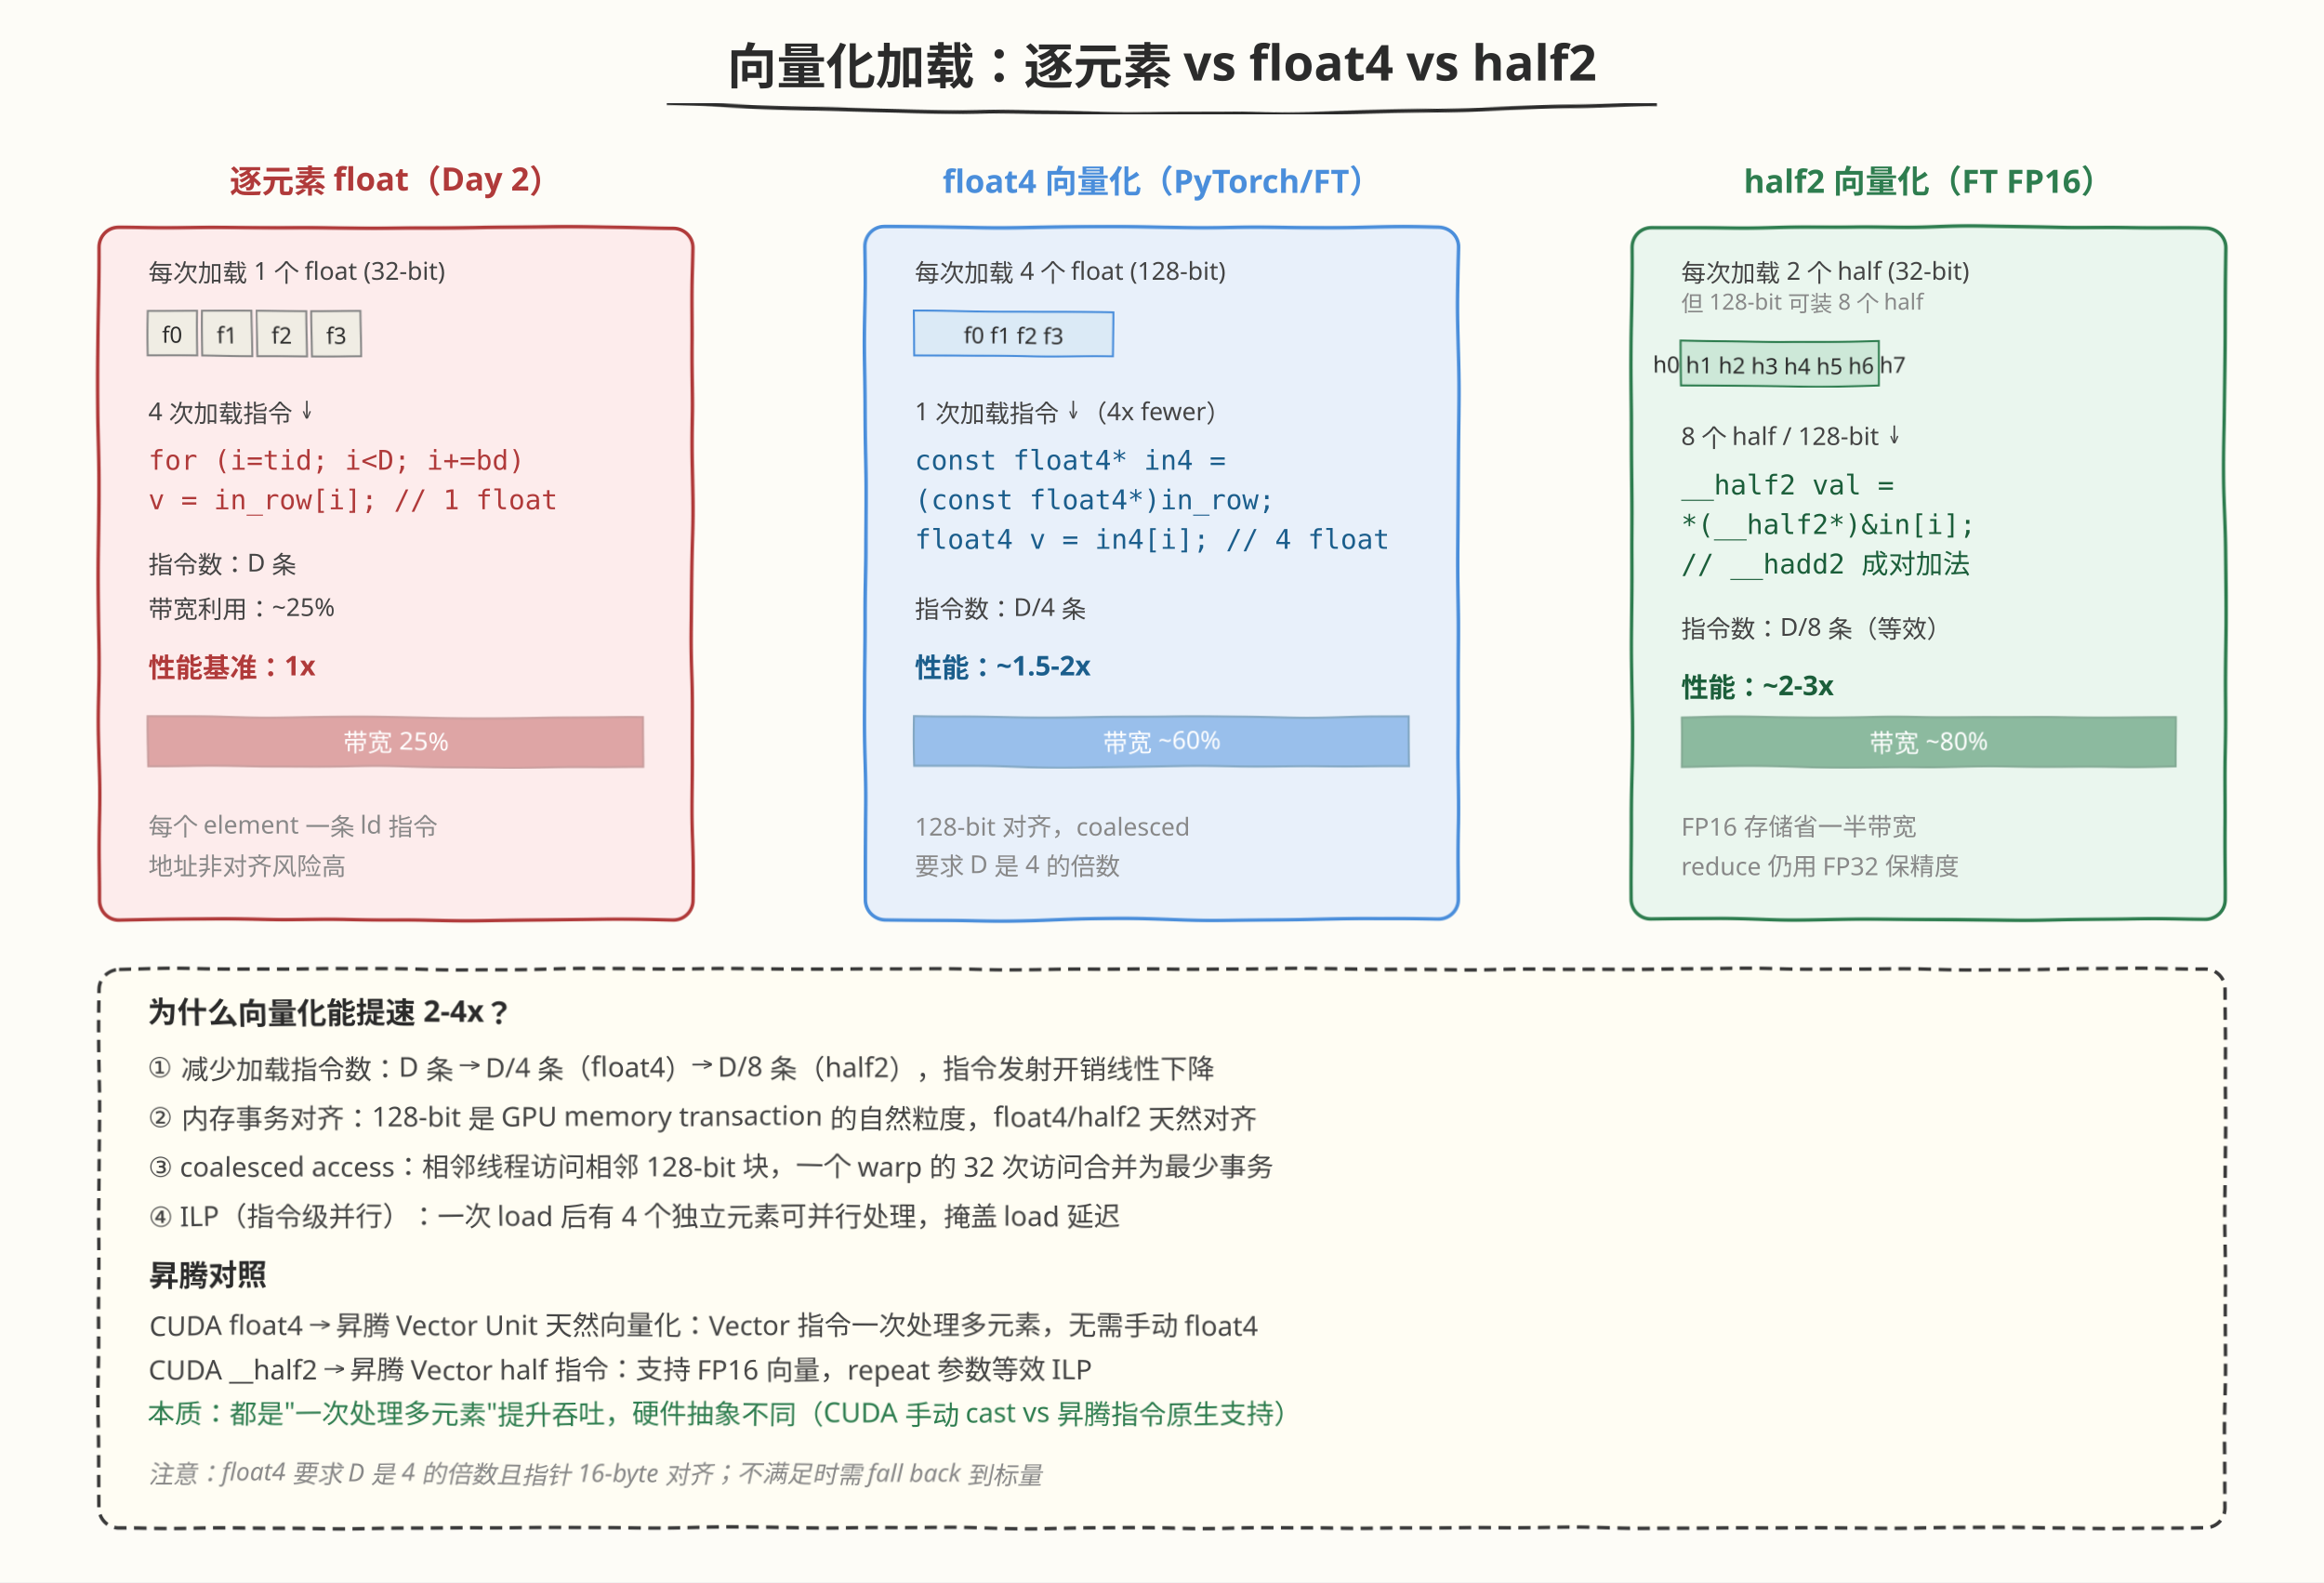
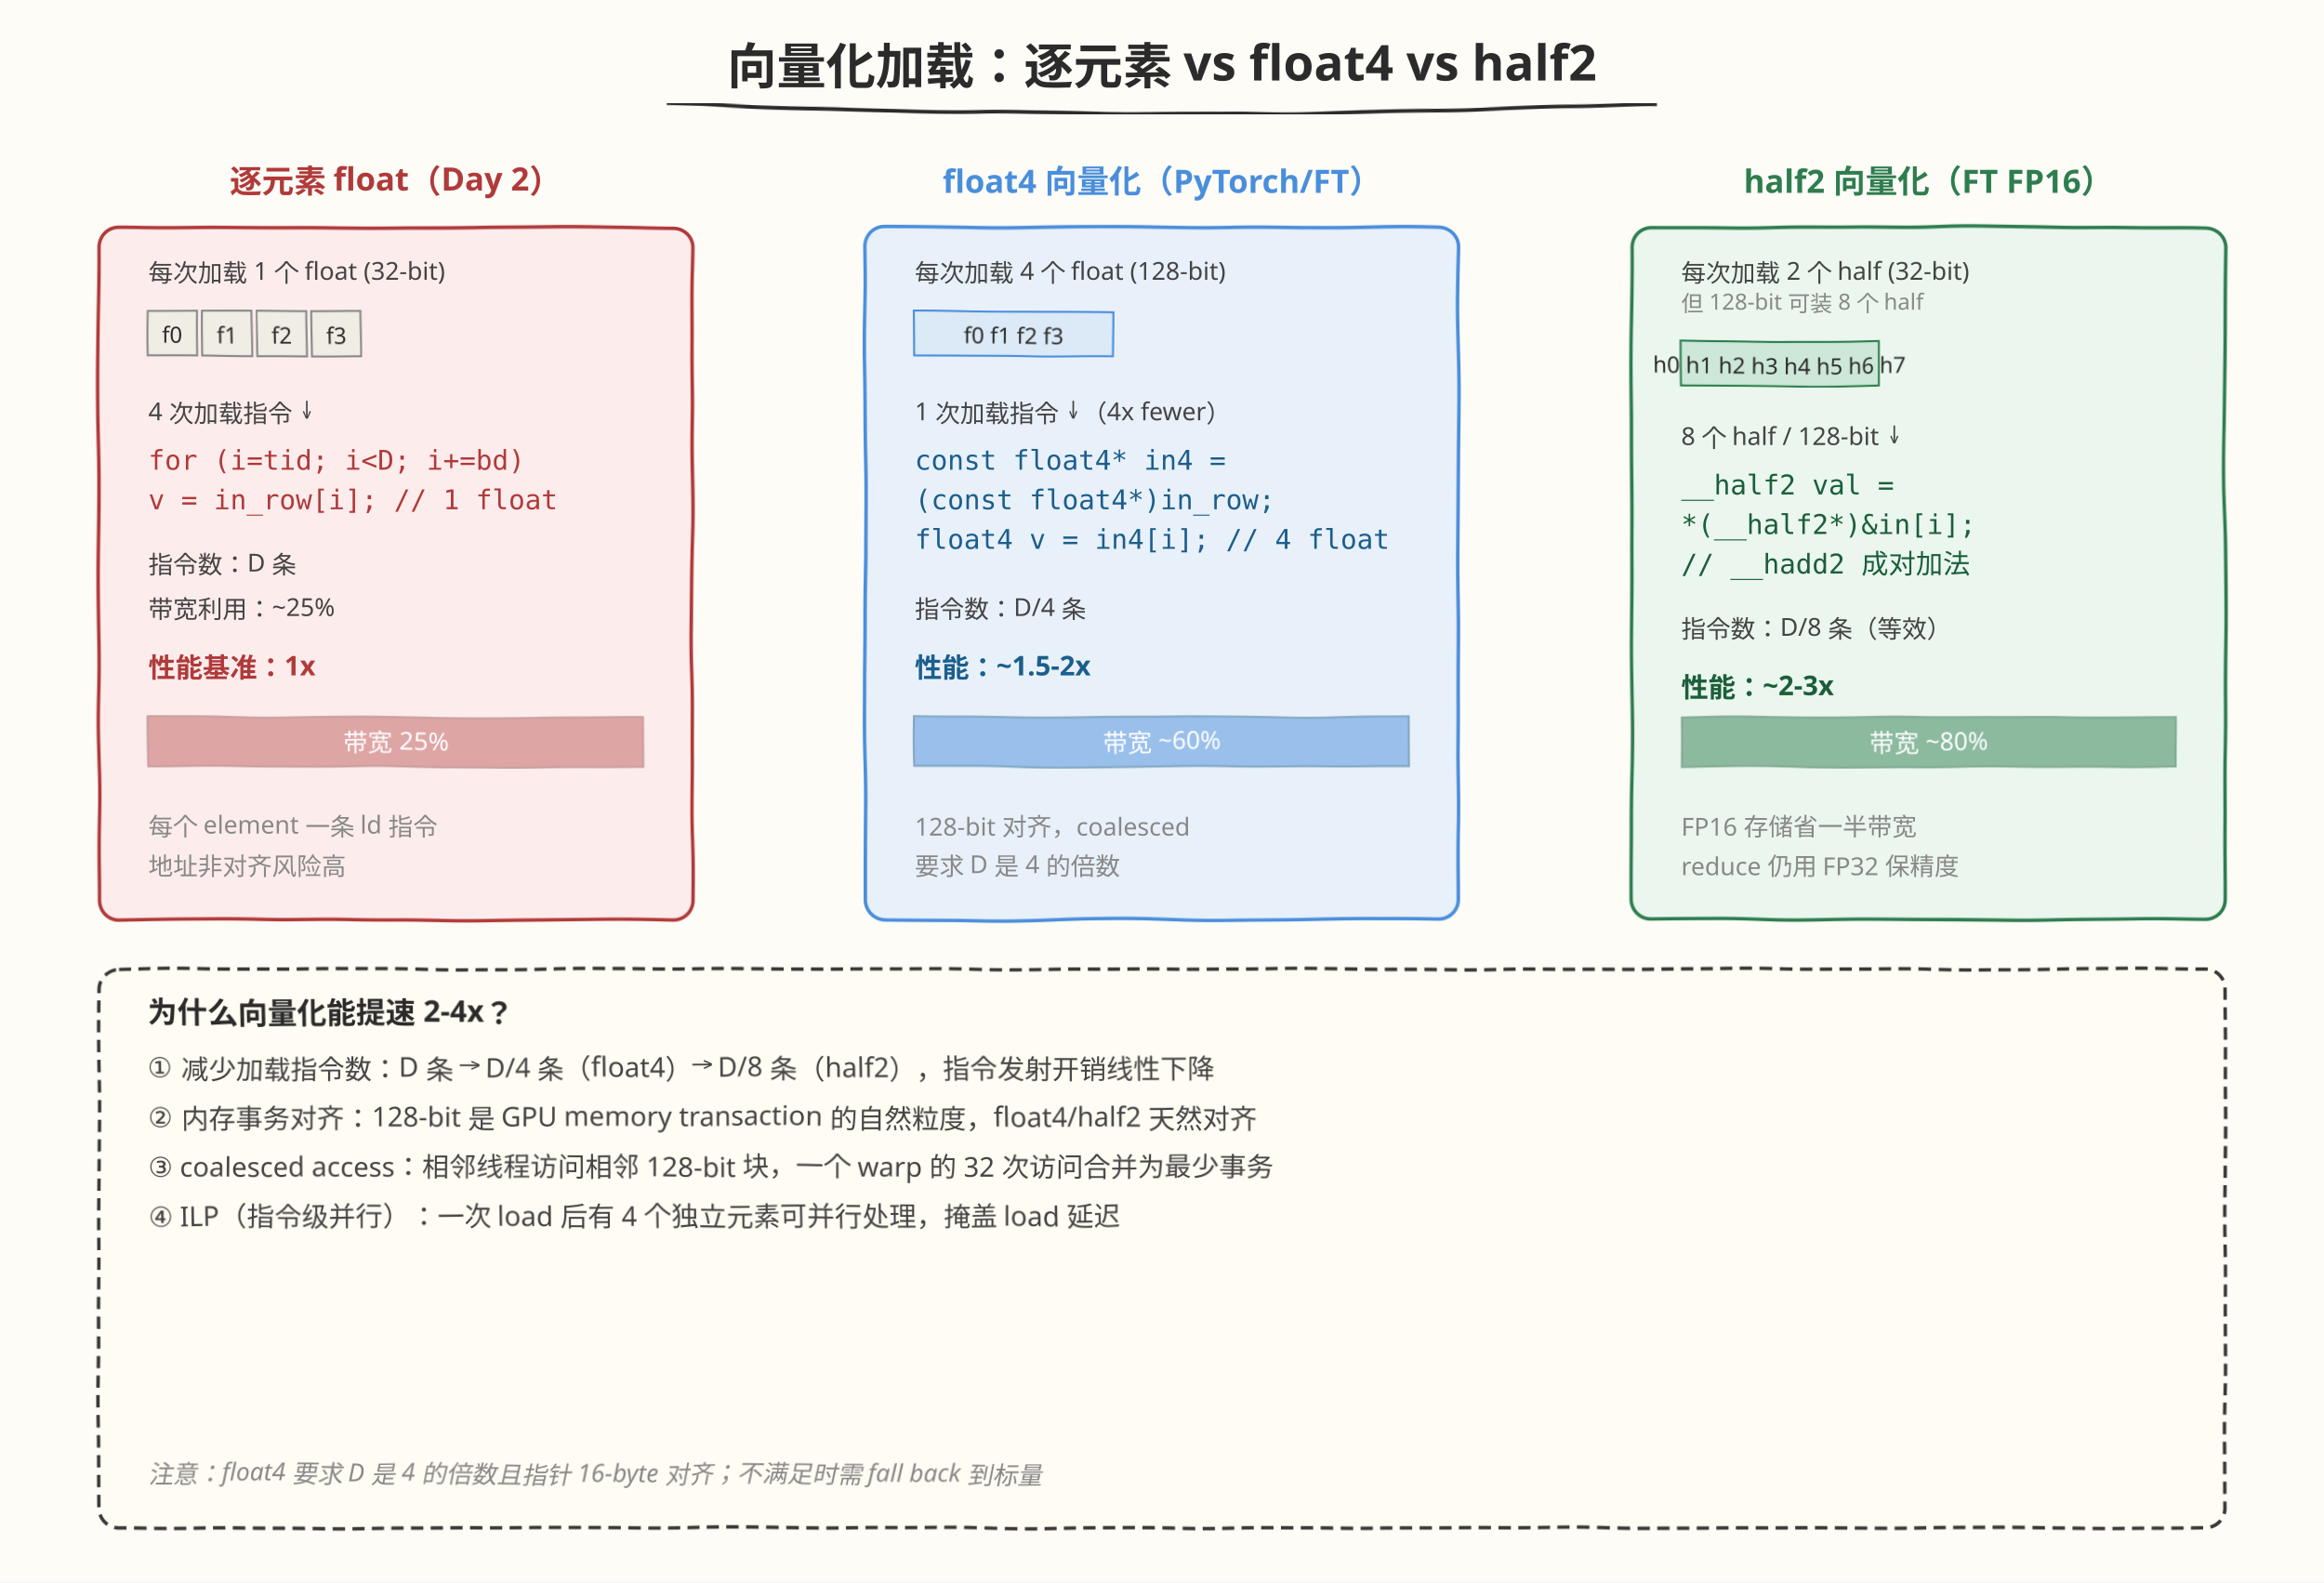
<svg xmlns="http://www.w3.org/2000/svg" width="940" height="640" viewBox="0 0 940 640" font-family="'Comic Sans MS','Marker Felt','Segoe UI',cursive">
  <defs>
    <filter id="sk2" x="-3%" y="-3%" width="106%" height="106%">
      <feTurbulence type="fractalNoise" baseFrequency="0.018" numOctaves="2" seed="3" result="n" />
      <feDisplacementMap in="SourceGraphic" in2="n" scale="1.8" />
    </filter>
    <marker id="ar4" markerWidth="8" markerHeight="8" refX="6" refY="4" orient="auto">
      <path d="M0,0 L8,4 L0,8 z" fill="#3a3a3a" />
    </marker>
  </defs>
  <rect width="940" height="640" fill="#fdfcf7" />
  <text x="470" y="34" text-anchor="middle" font-size="20" font-weight="bold" fill="#2b2b2b">向量化加载：逐元素 vs float4 vs half2</text>
  <path d="M 270 42 Q 470 50 670 42" stroke="#2b2b2b" stroke-width="1.5" fill="none" filter="url(#sk2)" />
  <text x="160" y="78" text-anchor="middle" font-size="13" font-weight="bold" fill="#b03a3a">逐元素 float（Day 2）</text>
  <text x="470" y="78" text-anchor="middle" font-size="13" font-weight="bold" fill="#4a8edb">float4 向量化（PyTorch/FT）</text>
  <text x="780" y="78" text-anchor="middle" font-size="13" font-weight="bold" fill="#2e7d4f">half2 向量化（FT FP16）</text>
  <g filter="url(#sk2)">
    <rect x="40" y="92" width="240" height="280" rx="8" fill="#fdecec" stroke="#b03a3a" stroke-width="1.4" />
  </g>
  <text x="60" y="114" font-size="10" fill="#444">每次加载 1 个 float (32-bit)</text>
  <g font-size="9" fill="#2b2b2b">
    <g filter="url(#sk2)">
      <rect x="60" y="126" width="20" height="18" fill="#f0ede4" stroke="#888" stroke-width="0.8" />
      <text x="70" y="139" text-anchor="middle">f0</text>
    </g>
    <g filter="url(#sk2)">
      <rect x="82" y="126" width="20" height="18" fill="#f0ede4" stroke="#888" stroke-width="0.8" />
      <text x="92" y="139" text-anchor="middle">f1</text>
    </g>
    <g filter="url(#sk2)">
      <rect x="104" y="126" width="20" height="18" fill="#f0ede4" stroke="#888" stroke-width="0.8" />
      <text x="114" y="139" text-anchor="middle">f2</text>
    </g>
    <g filter="url(#sk2)">
      <rect x="126" y="126" width="20" height="18" fill="#f0ede4" stroke="#888" stroke-width="0.8" />
      <text x="136" y="139" text-anchor="middle">f3</text>
    </g>
  </g>
  <text x="60" y="170" font-size="10" fill="#444">4 次加载指令 ↓</text>
  <text x="60" y="190" font-size="11" fill="#b03a3a" font-family="monospace">for (i=tid; i&lt;D; i+=bd)</text>
  <text x="60" y="206" font-size="11" fill="#b03a3a" font-family="monospace">  v = in_row[i];  // 1 float</text>
  <text x="60" y="232" font-size="10" fill="#444">指令数：D 条</text>
  <text x="60" y="250" font-size="10" fill="#444">带宽利用：~25%</text>
  <text x="60" y="274" font-size="11" font-weight="bold" fill="#b03a3a">性能基准：1x</text>
  <g filter="url(#sk2)">
    <rect x="60" y="290" width="200" height="20" fill="#b03a3a" opacity="0.4" stroke="#7a2828" stroke-width="0.8" />
    <text x="160" y="304" text-anchor="middle" font-size="10" fill="#fff">带宽 25%</text>
  </g>
  <text x="60" y="338" font-size="10" fill="#888">每个 element 一条 ld 指令</text>
  <text x="60" y="354" font-size="10" fill="#888">地址非对齐风险高</text>
  <g filter="url(#sk2)">
    <rect x="350" y="92" width="240" height="280" rx="8" fill="#e8f0fa" stroke="#4a8edb" stroke-width="1.4" />
  </g>
  <text x="370" y="114" font-size="10" fill="#444">每次加载 4 个 float (128-bit)</text>
  <g font-size="9" fill="#2b2b2b">
    <g filter="url(#sk2)">
      <rect x="370" y="126" width="80" height="18" fill="#dbeaf6" stroke="#4a8edb" stroke-width="0.8" />
      <text x="410" y="139" text-anchor="middle">f0 f1 f2 f3</text>
    </g>
  </g>
  <text x="370" y="170" font-size="10" fill="#444">1 次加载指令 ↓（4x fewer）</text>
  <text x="370" y="190" font-size="11" fill="#1b5e8c" font-family="monospace">const float4* in4 =</text>
  <text x="370" y="206" font-size="11" fill="#1b5e8c" font-family="monospace">  (const float4*)in_row;</text>
  <text x="370" y="222" font-size="11" fill="#1b5e8c" font-family="monospace">float4 v = in4[i];  // 4 float</text>
  <text x="370" y="250" font-size="10" fill="#444">指令数：D/4 条</text>
  <text x="370" y="274" font-size="11" font-weight="bold" fill="#1b5e8c">性能：~1.5-2x</text>
  <g filter="url(#sk2)">
    <rect x="370" y="290" width="200" height="20" fill="#4a8edb" opacity="0.5" stroke="#1b5e8c" stroke-width="0.8" />
    <text x="470" y="304" text-anchor="middle" font-size="10" fill="#fff">带宽 ~60%</text>
  </g>
  <text x="370" y="338" font-size="10" fill="#888">128-bit 对齐，coalesced</text>
  <text x="370" y="354" font-size="10" fill="#888">要求 D 是 4 的倍数</text>
  <g filter="url(#sk2)">
    <rect x="660" y="92" width="240" height="280" rx="8" fill="#eaf6ee" stroke="#2e7d4f" stroke-width="1.4" />
  </g>
  <text x="680" y="114" font-size="10" fill="#444">每次加载 2 个 half (32-bit)</text>
  <text x="680" y="126" font-size="9" fill="#888">但 128-bit 可装 8 个 half</text>
  <g font-size="9" fill="#2b2b2b">
    <g filter="url(#sk2)">
      <rect x="680" y="138" width="80" height="18" fill="#cde8d8" stroke="#2e7d4f" stroke-width="0.8" />
      <text x="720" y="151" text-anchor="middle">h0 h1 h2 h3 h4 h5 h6 h7</text>
    </g>
  </g>
  <text x="680" y="180" font-size="10" fill="#444">8 个 half / 128-bit ↓</text>
  <text x="680" y="200" font-size="11" fill="#1b5e3a" font-family="monospace">__half2 val =</text>
  <text x="680" y="216" font-size="11" fill="#1b5e3a" font-family="monospace">  *(__half2*)&amp;in[i];</text>
  <text x="680" y="232" font-size="11" fill="#1b5e3a" font-family="monospace">// __hadd2 成对加法</text>
  <text x="680" y="258" font-size="10" fill="#444">指令数：D/8 条（等效）</text>
  <text x="680" y="282" font-size="11" font-weight="bold" fill="#1b5e3a">性能：~2-3x</text>
  <g filter="url(#sk2)">
    <rect x="680" y="290" width="200" height="20" fill="#2e7d4f" opacity="0.5" stroke="#1b5e3a" stroke-width="0.8" />
    <text x="780" y="304" text-anchor="middle" font-size="10" fill="#fff">带宽 ~80%</text>
  </g>
  <text x="680" y="338" font-size="10" fill="#888">FP16 存储省一半带宽</text>
  <text x="680" y="354" font-size="10" fill="#888">reduce 仍用 FP32 保精度</text>
  <g filter="url(#sk2)">
    <rect x="40" y="392" width="860" height="226" rx="8" fill="#fffdf3" stroke="#3a3a3a" stroke-width="1.4" stroke-dasharray="5 3" />
    <text x="60" y="414" font-size="12" font-weight="bold" fill="#2b2b2b">为什么向量化能提速 2-4x？</text>
    <text x="60" y="436" font-size="11" fill="#444">① 减少加载指令数：D 条 → D/4 条（float4）→ D/8 条（half2），指令发射开销线性下降</text>
    <text x="60" y="456" font-size="11" fill="#444">② 内存事务对齐：128-bit 是 GPU memory transaction 的自然粒度，float4/half2 天然对齐</text>
    <text x="60" y="476" font-size="11" fill="#444">③ coalesced access：相邻线程访问相邻 128-bit 块，一个 warp 的 32 次访问合并为最少事务</text>
    <text x="60" y="496" font-size="11" fill="#444">④ ILP（指令级并行）：一次 load 后有 4 个独立元素可并行处理，掩盖 load 延迟</text>
-     <text x="60" y="520" font-size="12" font-weight="bold" fill="#2b2b2b">昇腾对照</text>
-     <text x="60" y="540" font-size="11" fill="#444">CUDA float4 → 昇腾 Vector Unit 天然向量化：Vector 指令一次处理多元素，无需手动 float4</text>
-     <text x="60" y="558" font-size="11" fill="#444">CUDA __half2 → 昇腾 Vector half 指令：支持 FP16 向量，repeat 参数等效 ILP</text>
-     <text x="60" y="576" font-size="11" fill="#2e7d4f">本质：都是"一次处理多元素"提升吞吐，硬件抽象不同（CUDA 手动 cast vs 昇腾指令原生支持）</text>
    <text x="60" y="600" font-size="10" fill="#888" font-style="italic">注意：float4 要求 D 是 4 的倍数且指针 16-byte 对齐；不满足时需 fall back 到标量</text>
  </g>
</svg>
